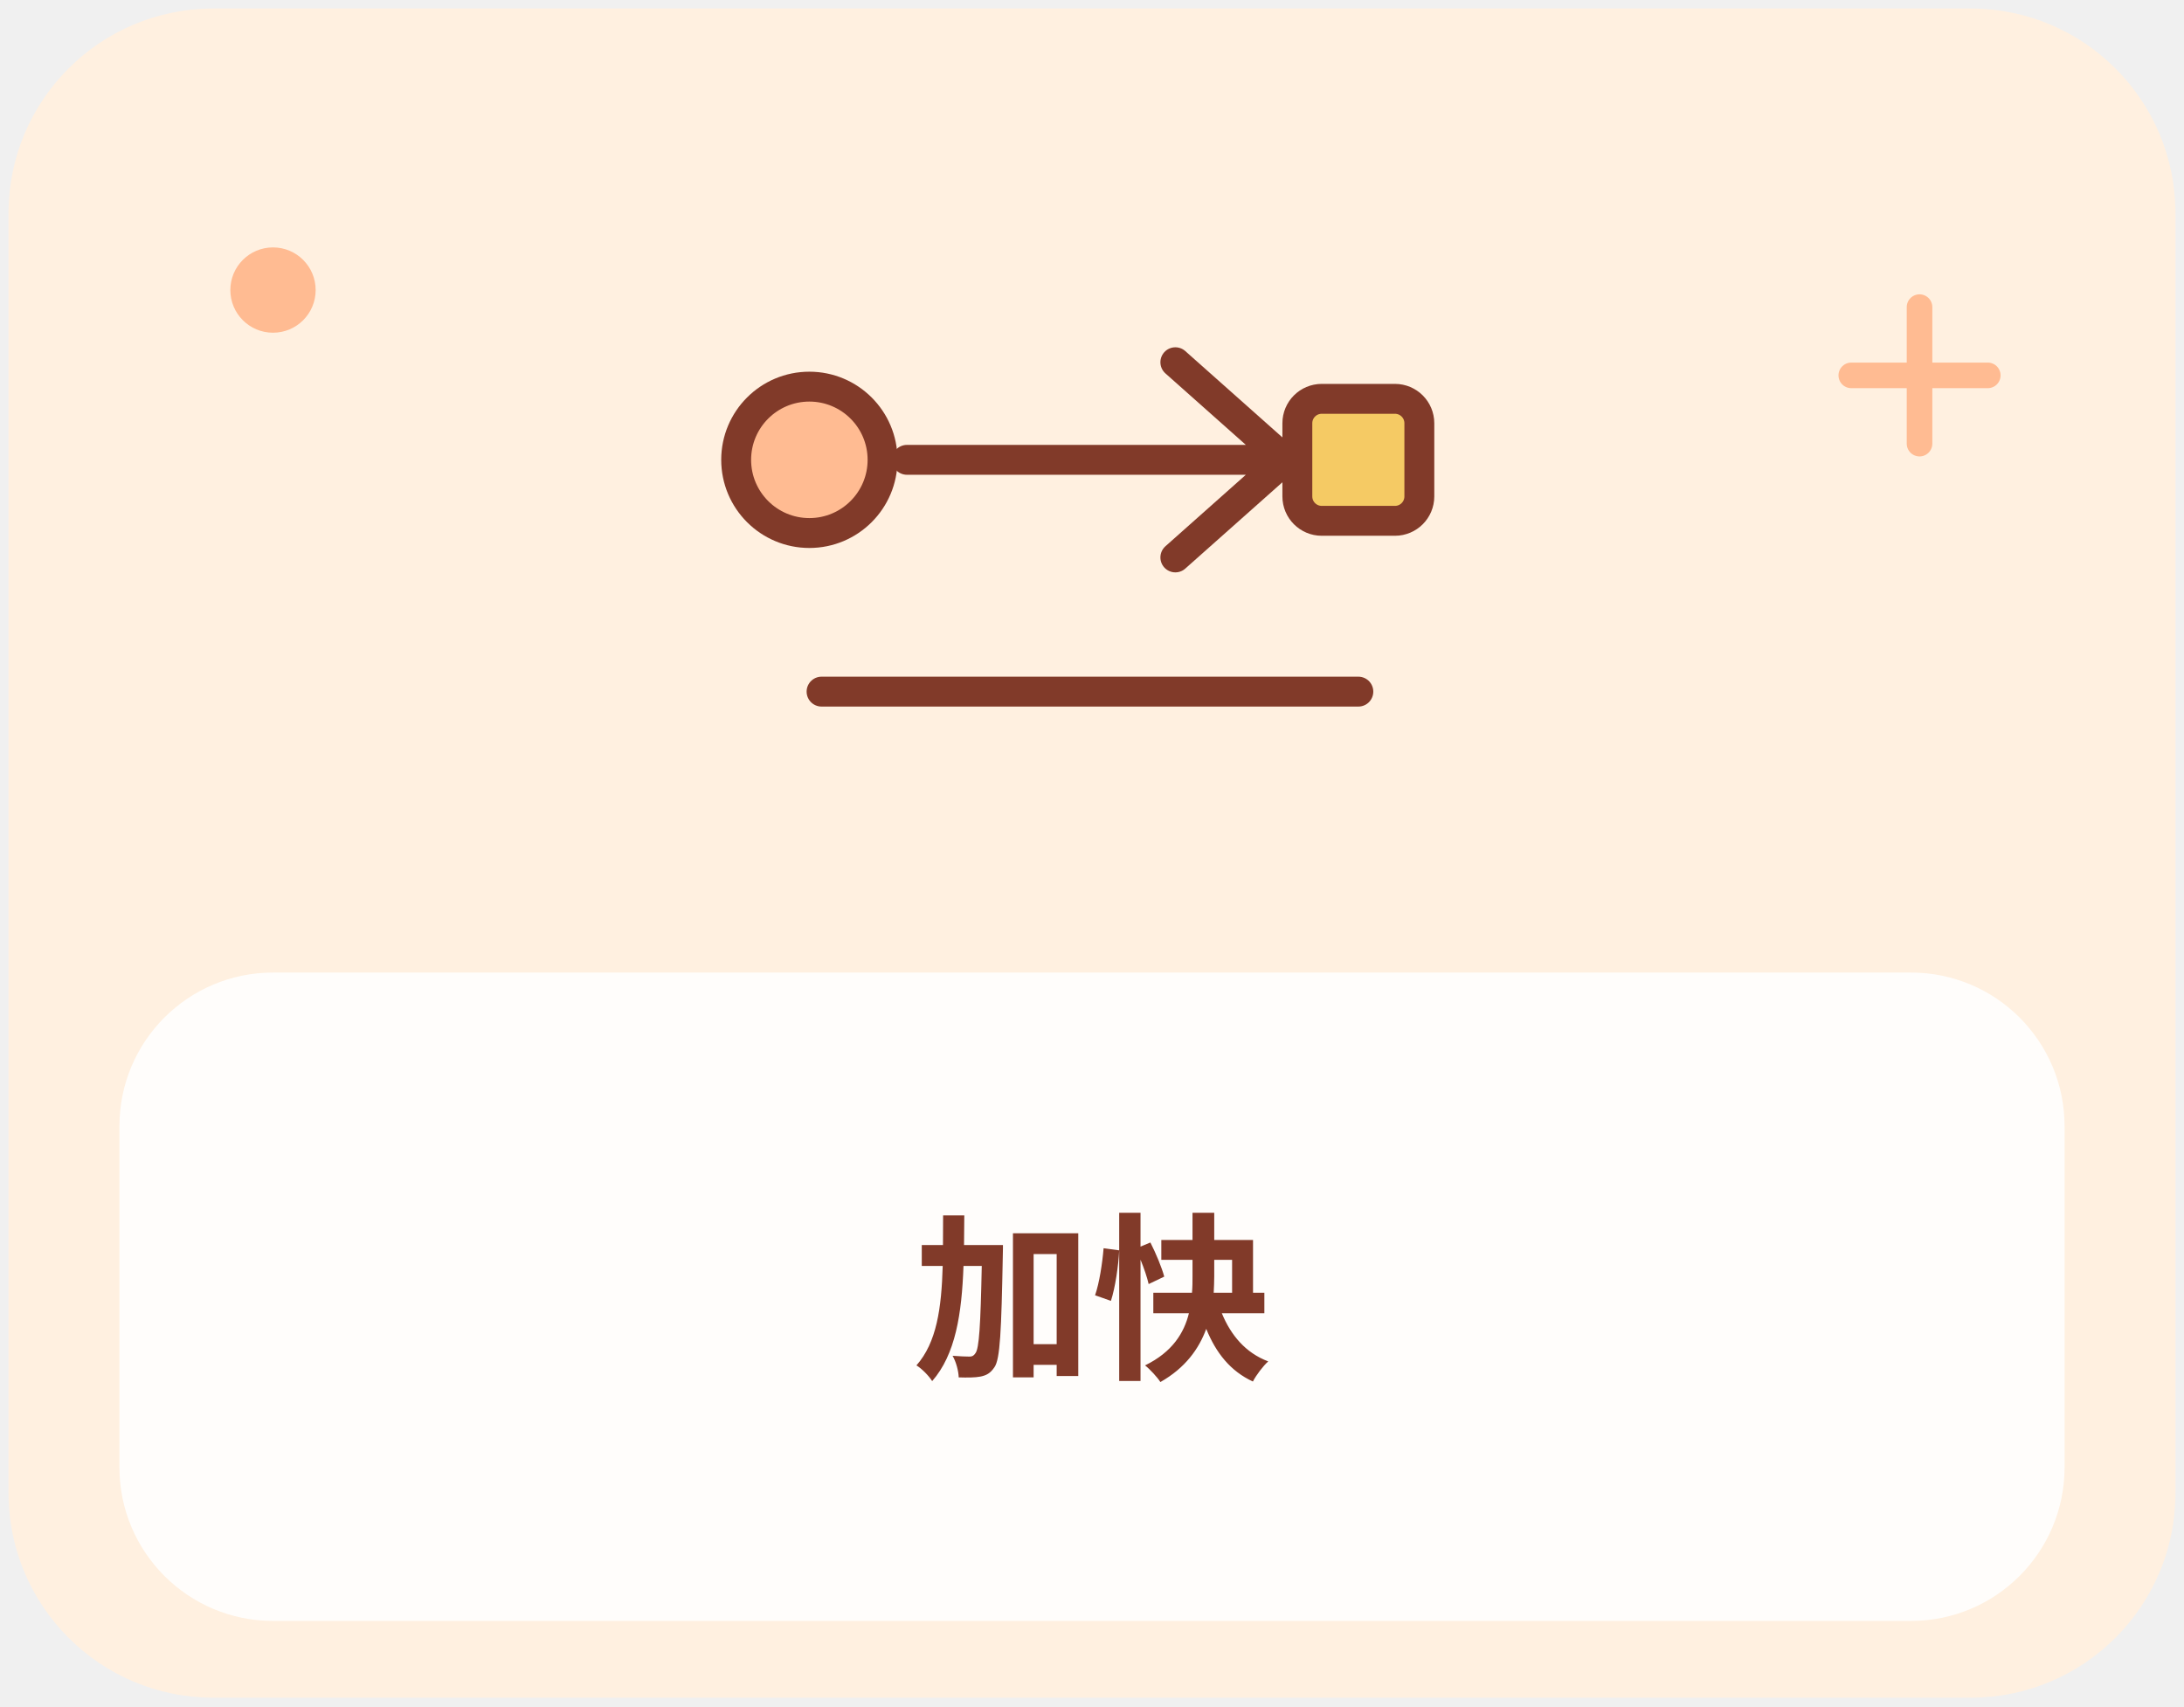
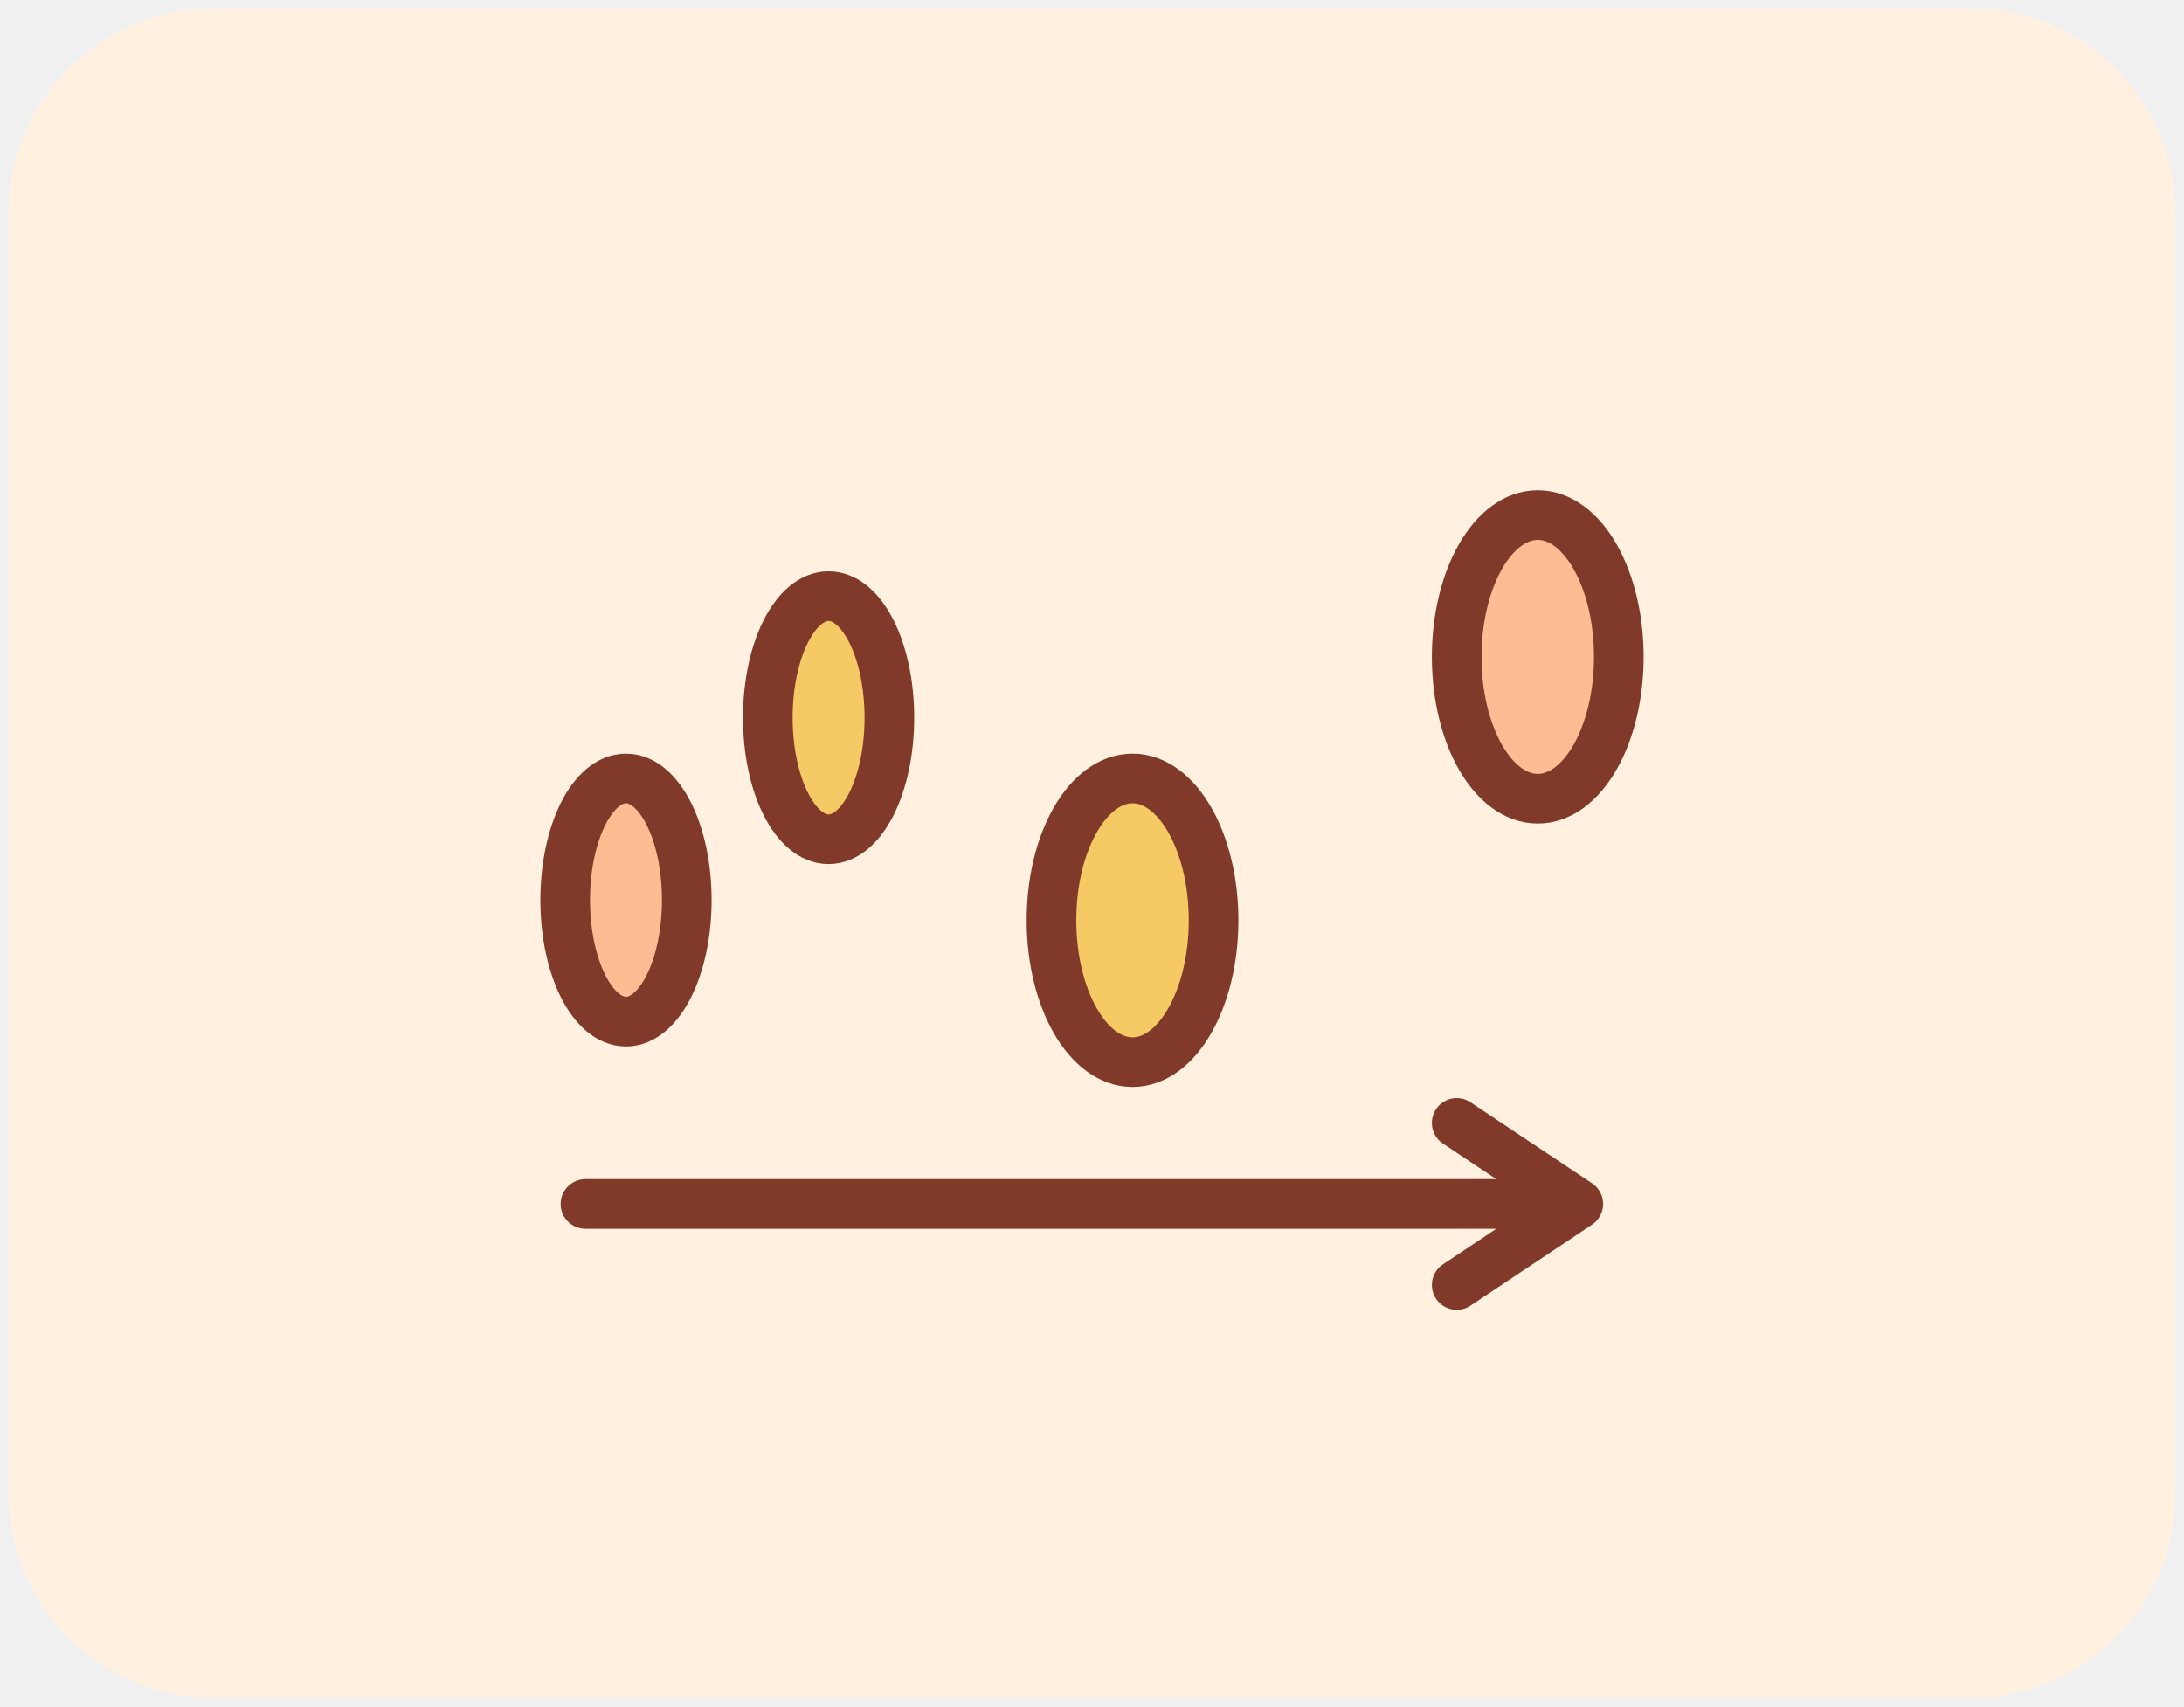
- <svg xmlns="http://www.w3.org/2000/svg" width="256" height="200" viewBox="0 0 256 200" font-family="system-ui,Noto Sans CJK SC,Microsoft YaHei,sans-serif" role="img">
+ <svg xmlns="http://www.w3.org/2000/svg" width="256" height="200" viewBox="0 0 256 200" font-family="system-ui,sans-serif" role="img">
  <rect x="1" y="1" width="254" height="198" rx="24" fill="#fff0e0" />
-   <circle cx="32" cy="34" r="5" fill="#ffbb92" />
-   <path d="M225 36v16m-8-8h16" stroke="#ffbb92" stroke-width="3" stroke-linecap="round" />
-   <g transform="translate(82 11) scale(1.43)" stroke="#813a29" stroke-width="2.45" stroke-linecap="round" stroke-linejoin="round" fill="none">
-     <ellipse cx="9" cy="30" rx="6" ry="6" fill="#ffbb92" />
-     <path d="M17 30h31m-9-8 9 8-9 8" fill="none" />
-     <rect x="49" y="25" width="10" height="10" rx="2" fill="#f5ca64" />
-     <path d="M10 49h44" fill="none" />
+   <g transform="translate(52 20) scale(2.375)" stroke="#813a29" stroke-width="2.45" stroke-linecap="round" stroke-linejoin="round" fill="none">
+     <g transform="translate(0 0) scale(1)">
+       <ellipse cx="9" cy="36" rx="3" ry="6" fill="#ffbb92" />
+       <ellipse cx="19" cy="27" rx="3" ry="6" fill="#f5ca64" />
+       <ellipse cx="34" cy="37" rx="4" ry="7" fill="#f5ca64" />
+       <ellipse cx="54" cy="24" rx="4" ry="7" fill="#ffbb92" />
+       <path d="M7 51h49m-6-4 6 4-6 4" fill="none" />
+     </g>
  </g>
-   <rect x="14" y="114" width="228" height="76" rx="18" fill="#fff" opacity=".87" />
-   <text x="128" y="160" fill="#813a29" font-size="21" font-weight="700" text-anchor="middle">加快</text>
</svg>
